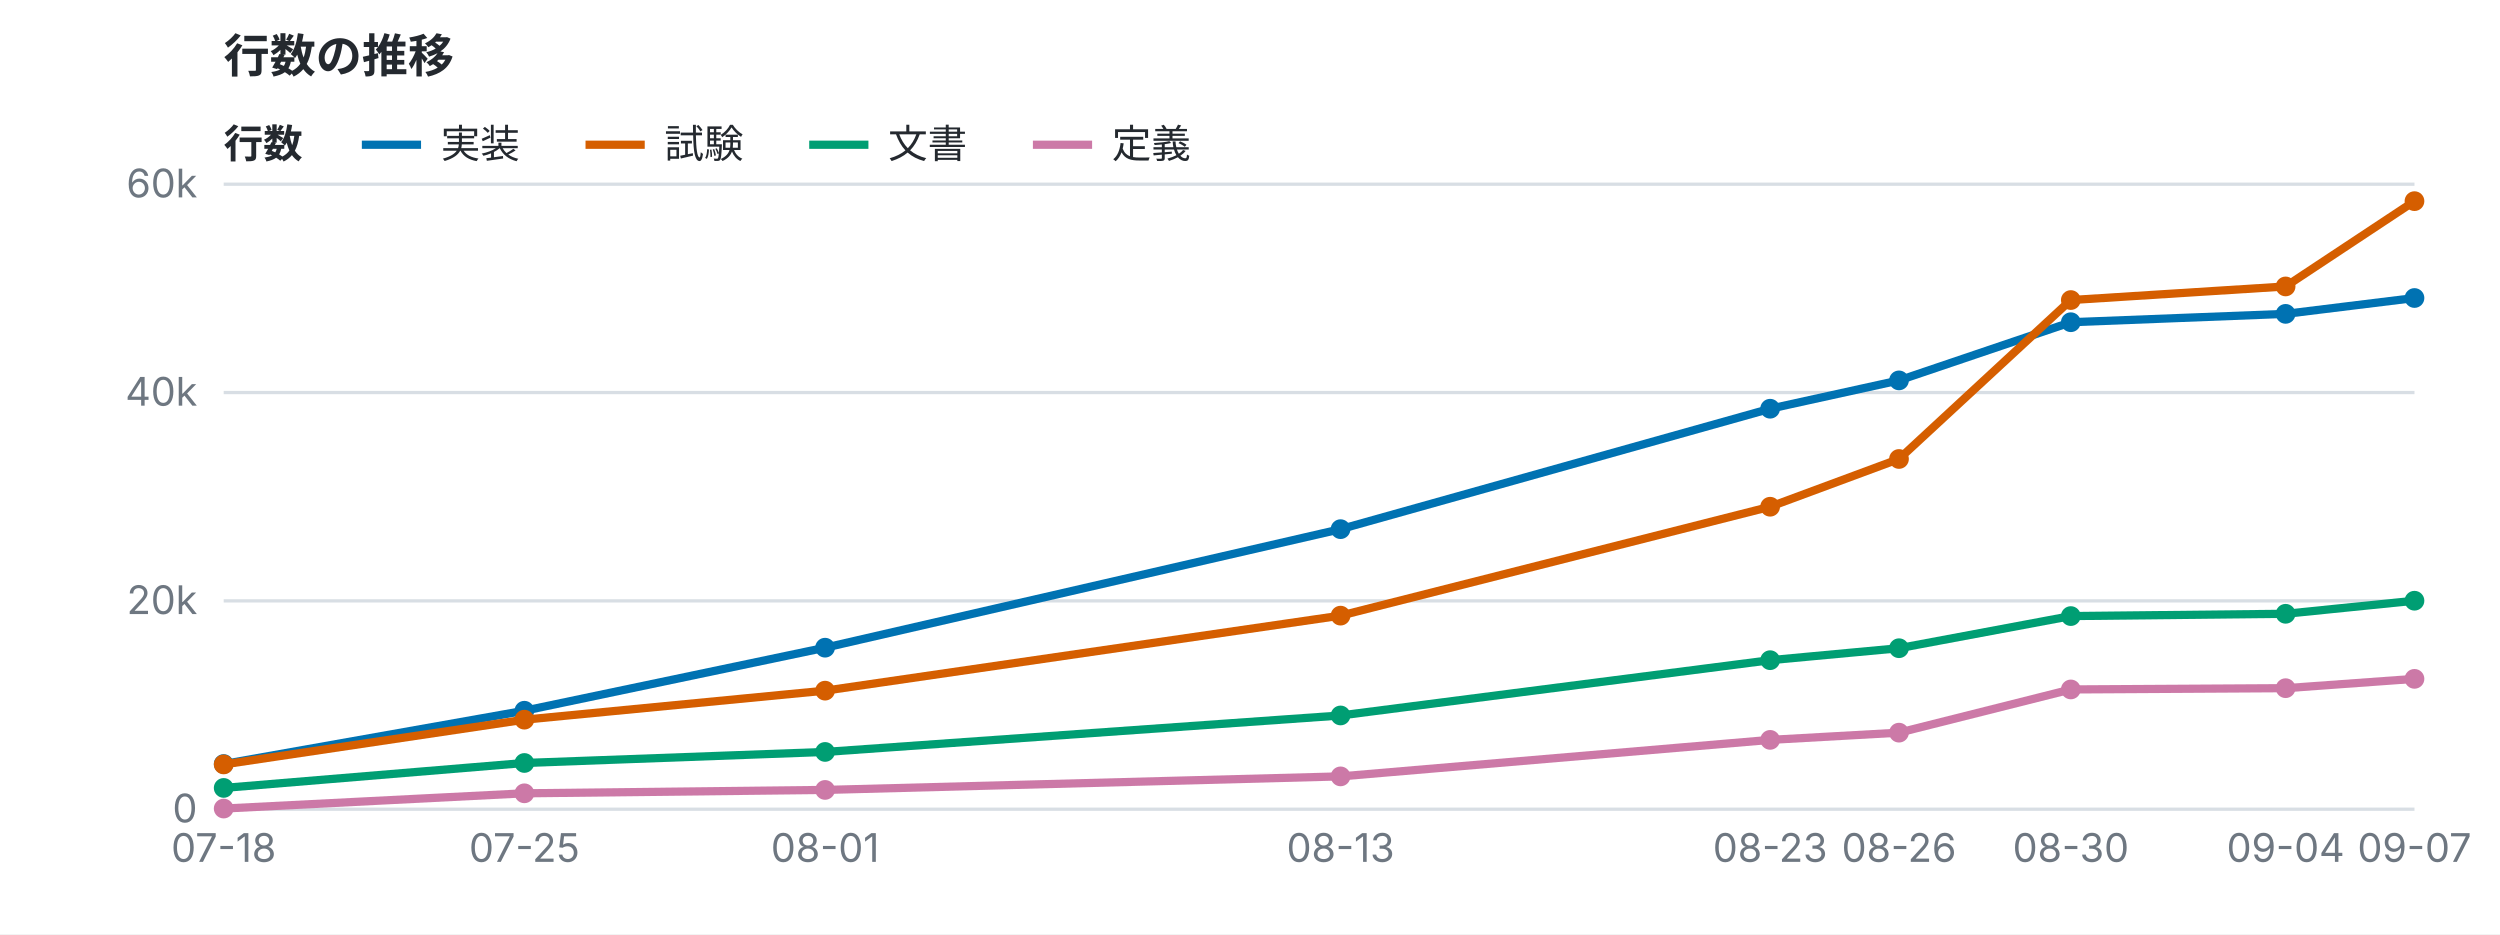
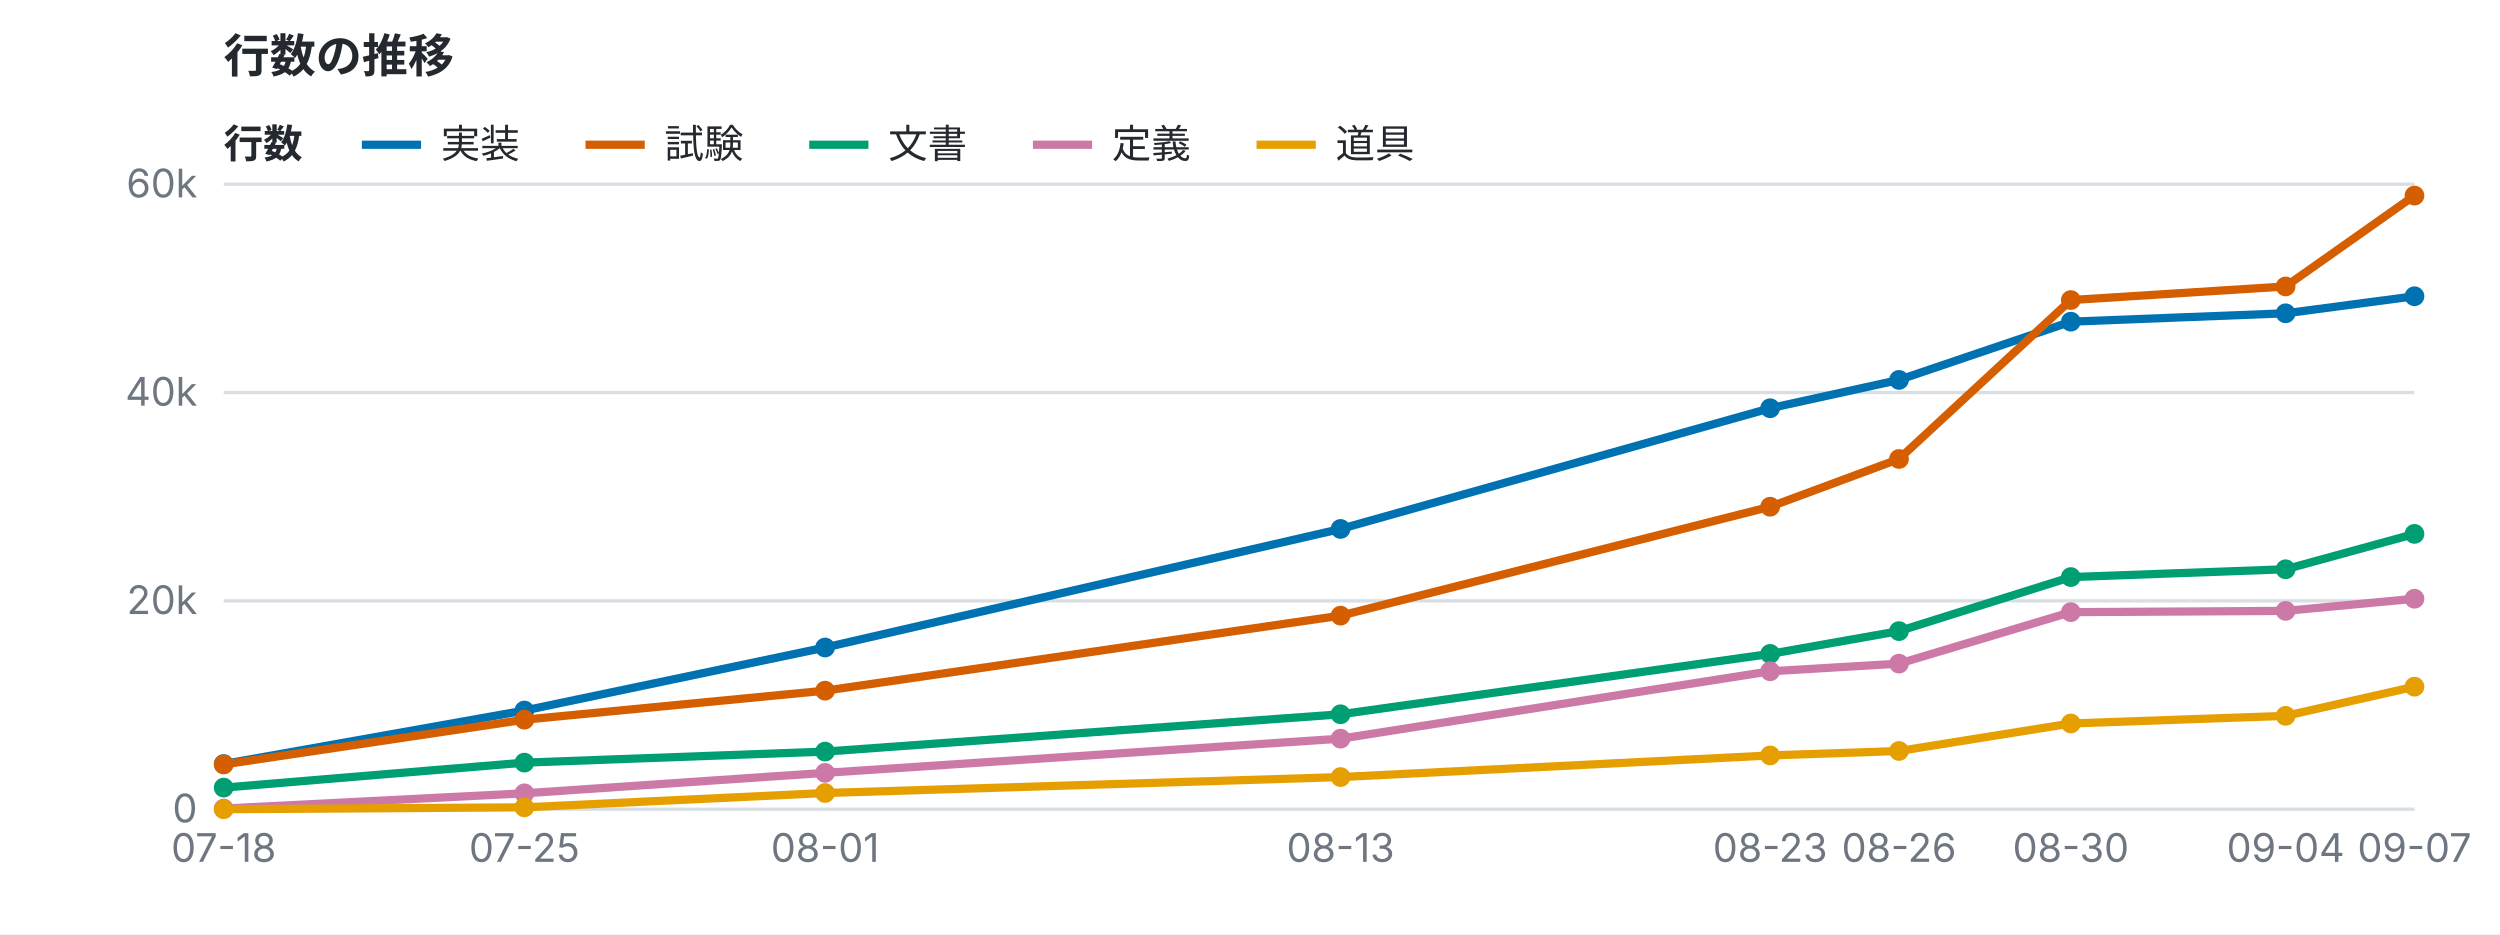
<svg xmlns="http://www.w3.org/2000/svg" width="760" height="284" viewBox="0 0 760 284" font-family="system-ui, -apple-system, 'Segoe UI', 'Hiragino Sans', 'Noto Sans JP', sans-serif" font-size="12">
  <rect width="760" height="284" fill="#ffffff" />
  <text x="68" y="22" font-size="14" font-weight="600" fill="#24292f">行数の推移</text>
  <line x1="68" y1="246" x2="734" y2="246" stroke="#d8dee4" />
  <text x="60" y="250" text-anchor="end" fill="#6e7781">0</text>
  <line x1="68" y1="182.667" x2="734" y2="182.667" stroke="#d8dee4" />
  <text x="60" y="186.667" text-anchor="end" fill="#6e7781">20k</text>
  <line x1="68" y1="119.333" x2="734" y2="119.333" stroke="#d8dee4" />
  <text x="60" y="123.333" text-anchor="end" fill="#6e7781">40k</text>
  <line x1="68" y1="56" x2="734" y2="56" stroke="#d8dee4" />
  <text x="60" y="60" text-anchor="end" fill="#6e7781">60k</text>
  <text x="68" y="48" fill="#24292f" font-weight="600">行数</text>
  <line x1="110" y1="44" x2="128" y2="44" stroke="#0072B2" stroke-width="2.5" />
  <text x="134" y="48" fill="#24292f">実装</text>
-   <polyline points="68,232.266 159.412,216.062 250.824,196.898 407.529,160.864 538.118,124.251 577.294,115.641 629.529,97.955 694.824,95.416 734,90.593" fill="none" stroke="#0072B2" stroke-width="2.5" stroke-linejoin="round" />
+   <polyline points="68,232.266 159.412,216.002 250.824,196.844 407.529,160.798 538.118,124.102 577.294,115.492 629.529,97.784 694.824,95.244 734,90.061" fill="none" stroke="#0072B2" stroke-width="2.5" stroke-linejoin="round" />
  <circle cx="68" cy="232.266" r="3" fill="#0072B2" />
-   <circle cx="159.412" cy="216.062" r="3" fill="#0072B2" />
-   <circle cx="250.824" cy="196.898" r="3" fill="#0072B2" />
-   <circle cx="407.529" cy="160.864" r="3" fill="#0072B2" />
-   <circle cx="538.118" cy="124.251" r="3" fill="#0072B2" />
-   <circle cx="577.294" cy="115.641" r="3" fill="#0072B2" />
-   <circle cx="629.529" cy="97.955" r="3" fill="#0072B2" />
-   <circle cx="694.824" cy="95.416" r="3" fill="#0072B2" />
-   <circle cx="734" cy="90.593" r="3" fill="#0072B2" />
+   <circle cx="159.412" cy="216.002" r="3" fill="#0072B2" />
+   <circle cx="250.824" cy="196.844" r="3" fill="#0072B2" />
+   <circle cx="407.529" cy="160.798" r="3" fill="#0072B2" />
+   <circle cx="538.118" cy="124.102" r="3" fill="#0072B2" />
+   <circle cx="577.294" cy="115.492" r="3" fill="#0072B2" />
+   <circle cx="629.529" cy="97.784" r="3" fill="#0072B2" />
+   <circle cx="694.824" cy="95.244" r="3" fill="#0072B2" />
+   <circle cx="734" cy="90.061" r="3" fill="#0072B2" />
  <line x1="178" y1="44" x2="196" y2="44" stroke="#D55E00" stroke-width="2.5" />
  <text x="202" y="48" fill="#24292f">試験</text>
-   <polyline points="68,232.383 159.412,218.779 250.824,209.96 407.529,187.154 538.118,154.046 577.294,139.53 629.529,91.216 694.824,87.078 734,61.149" fill="none" stroke="#D55E00" stroke-width="2.5" stroke-linejoin="round" />
+   <polyline points="68,232.383 159.412,218.779 250.824,209.96 407.529,187.154 538.118,154.046 577.294,139.53 629.529,91.216 694.824,87.078 734,59.461" fill="none" stroke="#D55E00" stroke-width="2.5" stroke-linejoin="round" />
  <circle cx="68" cy="232.383" r="3" fill="#D55E00" />
  <circle cx="159.412" cy="218.779" r="3" fill="#D55E00" />
  <circle cx="250.824" cy="209.96" r="3" fill="#D55E00" />
  <circle cx="407.529" cy="187.154" r="3" fill="#D55E00" />
  <circle cx="538.118" cy="154.046" r="3" fill="#D55E00" />
  <circle cx="577.294" cy="139.53" r="3" fill="#D55E00" />
  <circle cx="629.529" cy="91.216" r="3" fill="#D55E00" />
  <circle cx="694.824" cy="87.078" r="3" fill="#D55E00" />
-   <circle cx="734" cy="61.149" r="3" fill="#D55E00" />
+   <circle cx="734" cy="59.461" r="3" fill="#D55E00" />
  <line x1="246" y1="44" x2="264" y2="44" stroke="#009E73" stroke-width="2.5" />
  <text x="270" y="48" fill="#24292f">文書</text>
-   <polyline points="68,239.53 159.412,231.946 250.824,228.59 407.529,217.5 538.118,200.695 577.294,197.056 629.529,187.287 694.824,186.593 734,182.619" fill="none" stroke="#009E73" stroke-width="2.5" stroke-linejoin="round" />
-   <circle cx="68" cy="239.53" r="3" fill="#009E73" />
-   <circle cx="159.412" cy="231.946" r="3" fill="#009E73" />
-   <circle cx="250.824" cy="228.59" r="3" fill="#009E73" />
-   <circle cx="407.529" cy="217.5" r="3" fill="#009E73" />
-   <circle cx="538.118" cy="200.695" r="3" fill="#009E73" />
-   <circle cx="577.294" cy="197.056" r="3" fill="#009E73" />
-   <circle cx="629.529" cy="187.287" r="3" fill="#009E73" />
-   <circle cx="694.824" cy="186.593" r="3" fill="#009E73" />
-   <circle cx="734" cy="182.619" r="3" fill="#009E73" />
+   <polyline points="68,239.432 159.412,231.839 250.824,228.482 407.529,217.142 538.118,198.788 577.294,191.853 629.529,175.428 694.824,173.056 734,162.305" fill="none" stroke="#009E73" stroke-width="2.5" stroke-linejoin="round" />
+   <circle cx="68" cy="239.432" r="3" fill="#009E73" />
+   <circle cx="159.412" cy="231.839" r="3" fill="#009E73" />
+   <circle cx="250.824" cy="228.482" r="3" fill="#009E73" />
+   <circle cx="407.529" cy="217.142" r="3" fill="#009E73" />
+   <circle cx="538.118" cy="198.788" r="3" fill="#009E73" />
+   <circle cx="577.294" cy="191.853" r="3" fill="#009E73" />
+   <circle cx="629.529" cy="175.428" r="3" fill="#009E73" />
+   <circle cx="694.824" cy="173.056" r="3" fill="#009E73" />
+   <circle cx="734" cy="162.305" r="3" fill="#009E73" />
  <line x1="314" y1="44" x2="332" y2="44" stroke="#CC79A7" stroke-width="2.5" />
  <text x="338" y="48" fill="#24292f">定義</text>
-   <polyline points="68,245.8 159.412,241.165 250.824,240.138 407.529,236.022 538.118,224.923 577.294,222.728 629.529,209.59 694.824,209.207 734,206.372" fill="none" stroke="#CC79A7" stroke-width="2.5" stroke-linejoin="round" />
+   <polyline points="68,245.8 159.412,241.165 250.824,234.948 407.529,224.555 538.118,204.067 577.294,201.743 629.529,186.09 694.824,185.707 734,182.014" fill="none" stroke="#CC79A7" stroke-width="2.5" stroke-linejoin="round" />
  <circle cx="68" cy="245.8" r="3" fill="#CC79A7" />
  <circle cx="159.412" cy="241.165" r="3" fill="#CC79A7" />
-   <circle cx="250.824" cy="240.138" r="3" fill="#CC79A7" />
-   <circle cx="407.529" cy="236.022" r="3" fill="#CC79A7" />
-   <circle cx="538.118" cy="224.923" r="3" fill="#CC79A7" />
-   <circle cx="577.294" cy="222.728" r="3" fill="#CC79A7" />
-   <circle cx="629.529" cy="209.59" r="3" fill="#CC79A7" />
-   <circle cx="694.824" cy="209.207" r="3" fill="#CC79A7" />
-   <circle cx="734" cy="206.372" r="3" fill="#CC79A7" />
+   <circle cx="250.824" cy="234.948" r="3" fill="#CC79A7" />
+   <circle cx="407.529" cy="224.555" r="3" fill="#CC79A7" />
+   <circle cx="538.118" cy="204.067" r="3" fill="#CC79A7" />
+   <circle cx="577.294" cy="201.743" r="3" fill="#CC79A7" />
+   <circle cx="629.529" cy="186.09" r="3" fill="#CC79A7" />
+   <circle cx="694.824" cy="185.707" r="3" fill="#CC79A7" />
+   <circle cx="734" cy="182.014" r="3" fill="#CC79A7" />
+   <line x1="382" y1="44" x2="400" y2="44" stroke="#E69F00" stroke-width="2.5" />
+   <text x="406" y="48" fill="#24292f">道具</text>
+   <polyline points="68,246 159.412,245.43 250.824,241.073 407.529,236.231 538.118,229.654 577.294,228.298 629.529,219.935 694.824,217.617 734,208.75" fill="none" stroke="#E69F00" stroke-width="2.5" stroke-linejoin="round" />
+   <circle cx="68" cy="246" r="3" fill="#E69F00" />
+   <circle cx="159.412" cy="245.43" r="3" fill="#E69F00" />
+   <circle cx="250.824" cy="241.073" r="3" fill="#E69F00" />
+   <circle cx="407.529" cy="236.231" r="3" fill="#E69F00" />
+   <circle cx="538.118" cy="229.654" r="3" fill="#E69F00" />
+   <circle cx="577.294" cy="228.298" r="3" fill="#E69F00" />
+   <circle cx="629.529" cy="219.935" r="3" fill="#E69F00" />
+   <circle cx="694.824" cy="217.617" r="3" fill="#E69F00" />
+   <circle cx="734" cy="208.75" r="3" fill="#E69F00" />
  <text x="68" y="262" text-anchor="middle" fill="#6e7781">07-18</text>
  <text x="159.412" y="262" text-anchor="middle" fill="#6e7781">07-25</text>
  <text x="250.824" y="262" text-anchor="middle" fill="#6e7781">08-01</text>
  <text x="407.529" y="262" text-anchor="middle" fill="#6e7781">08-13</text>
  <text x="538.118" y="262" text-anchor="middle" fill="#6e7781">08-23</text>
  <text x="577.294" y="262" text-anchor="middle" fill="#6e7781">08-26</text>
  <text x="629.529" y="262" text-anchor="middle" fill="#6e7781">08-30</text>
  <text x="694.824" y="262" text-anchor="middle" fill="#6e7781">09-04</text>
  <text x="734" y="262" text-anchor="middle" fill="#6e7781">09-07</text>
</svg>
